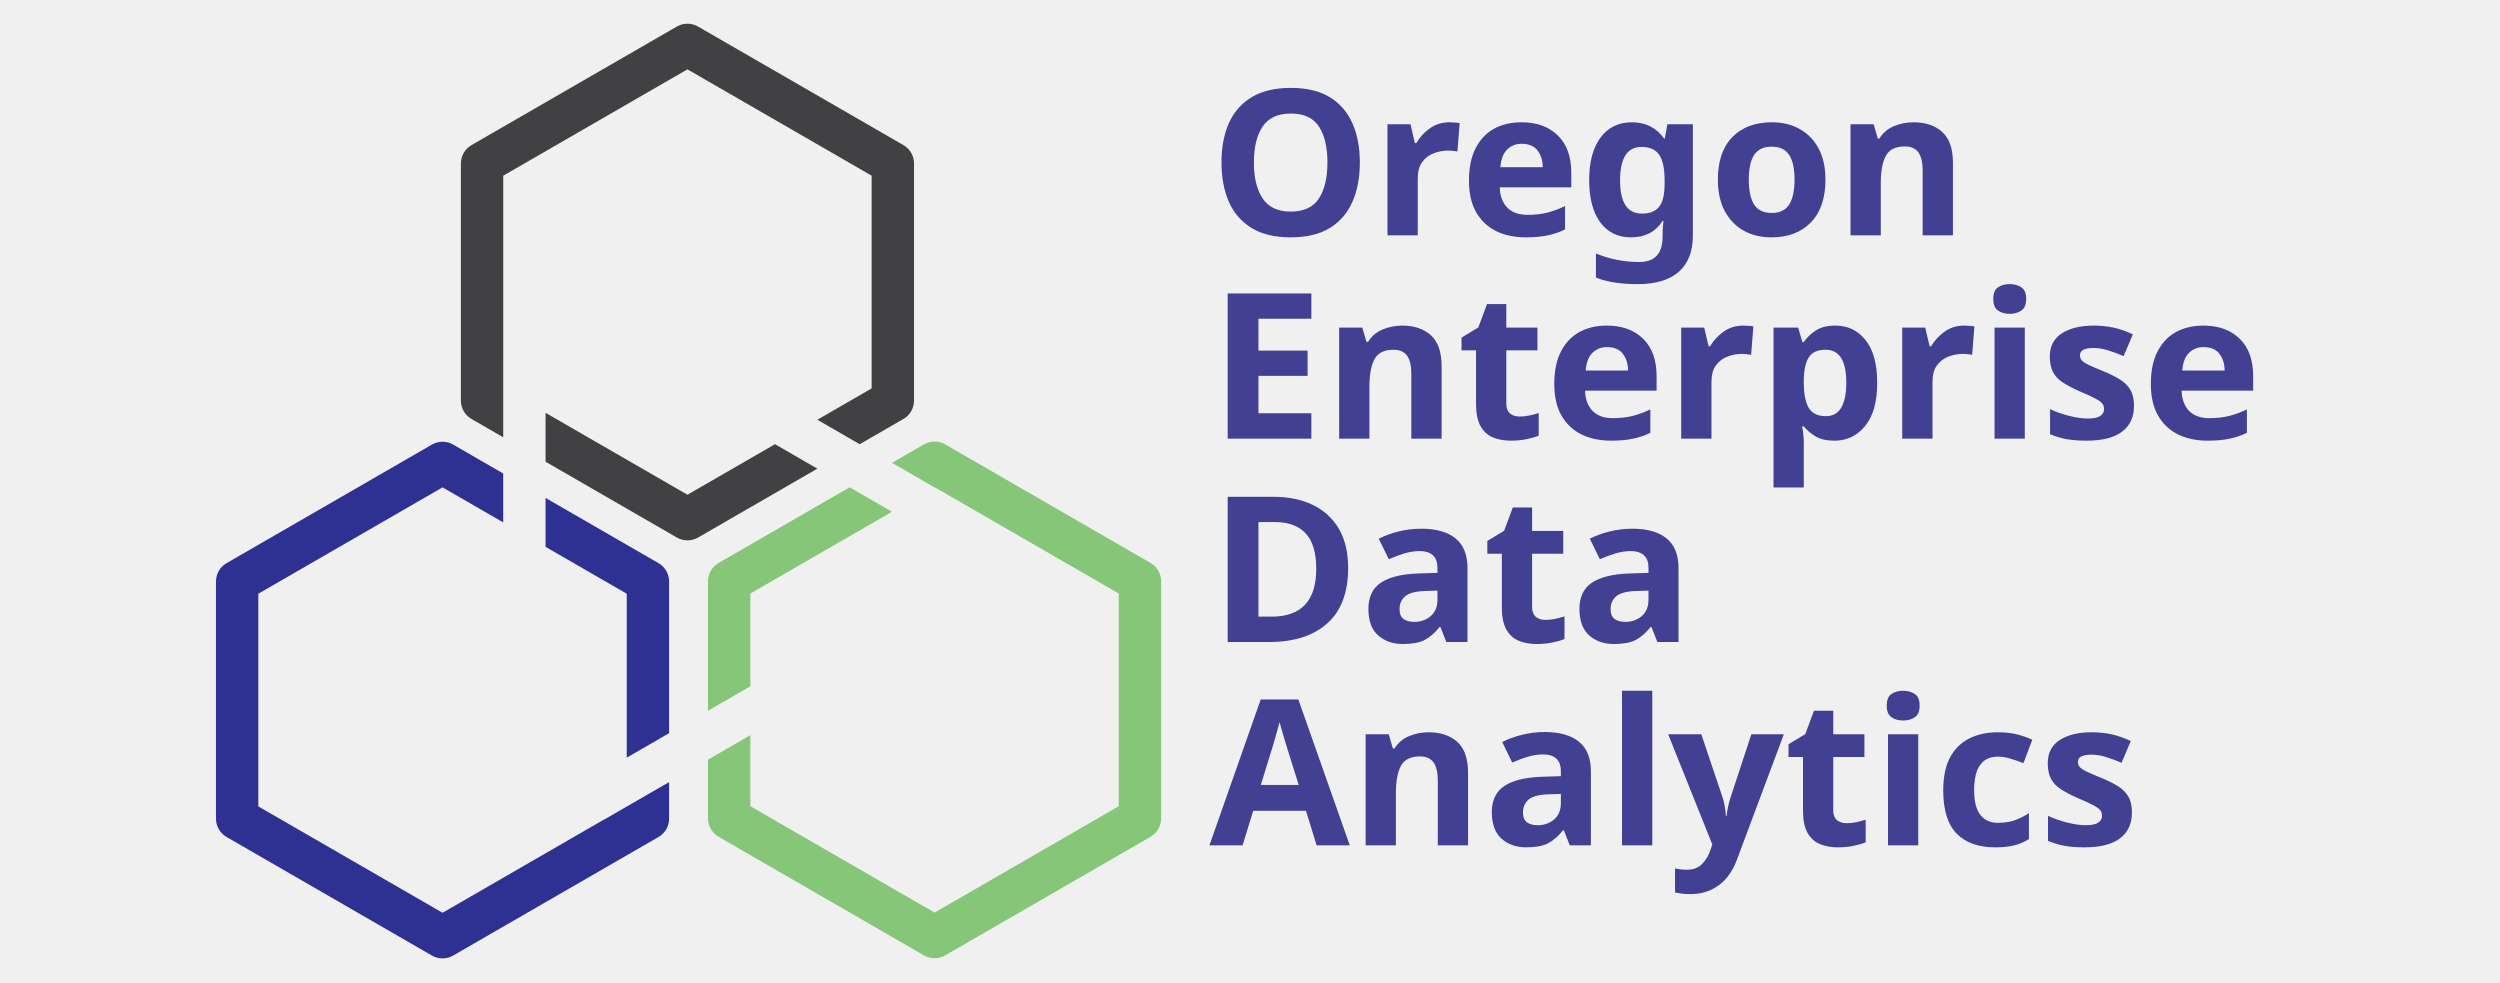
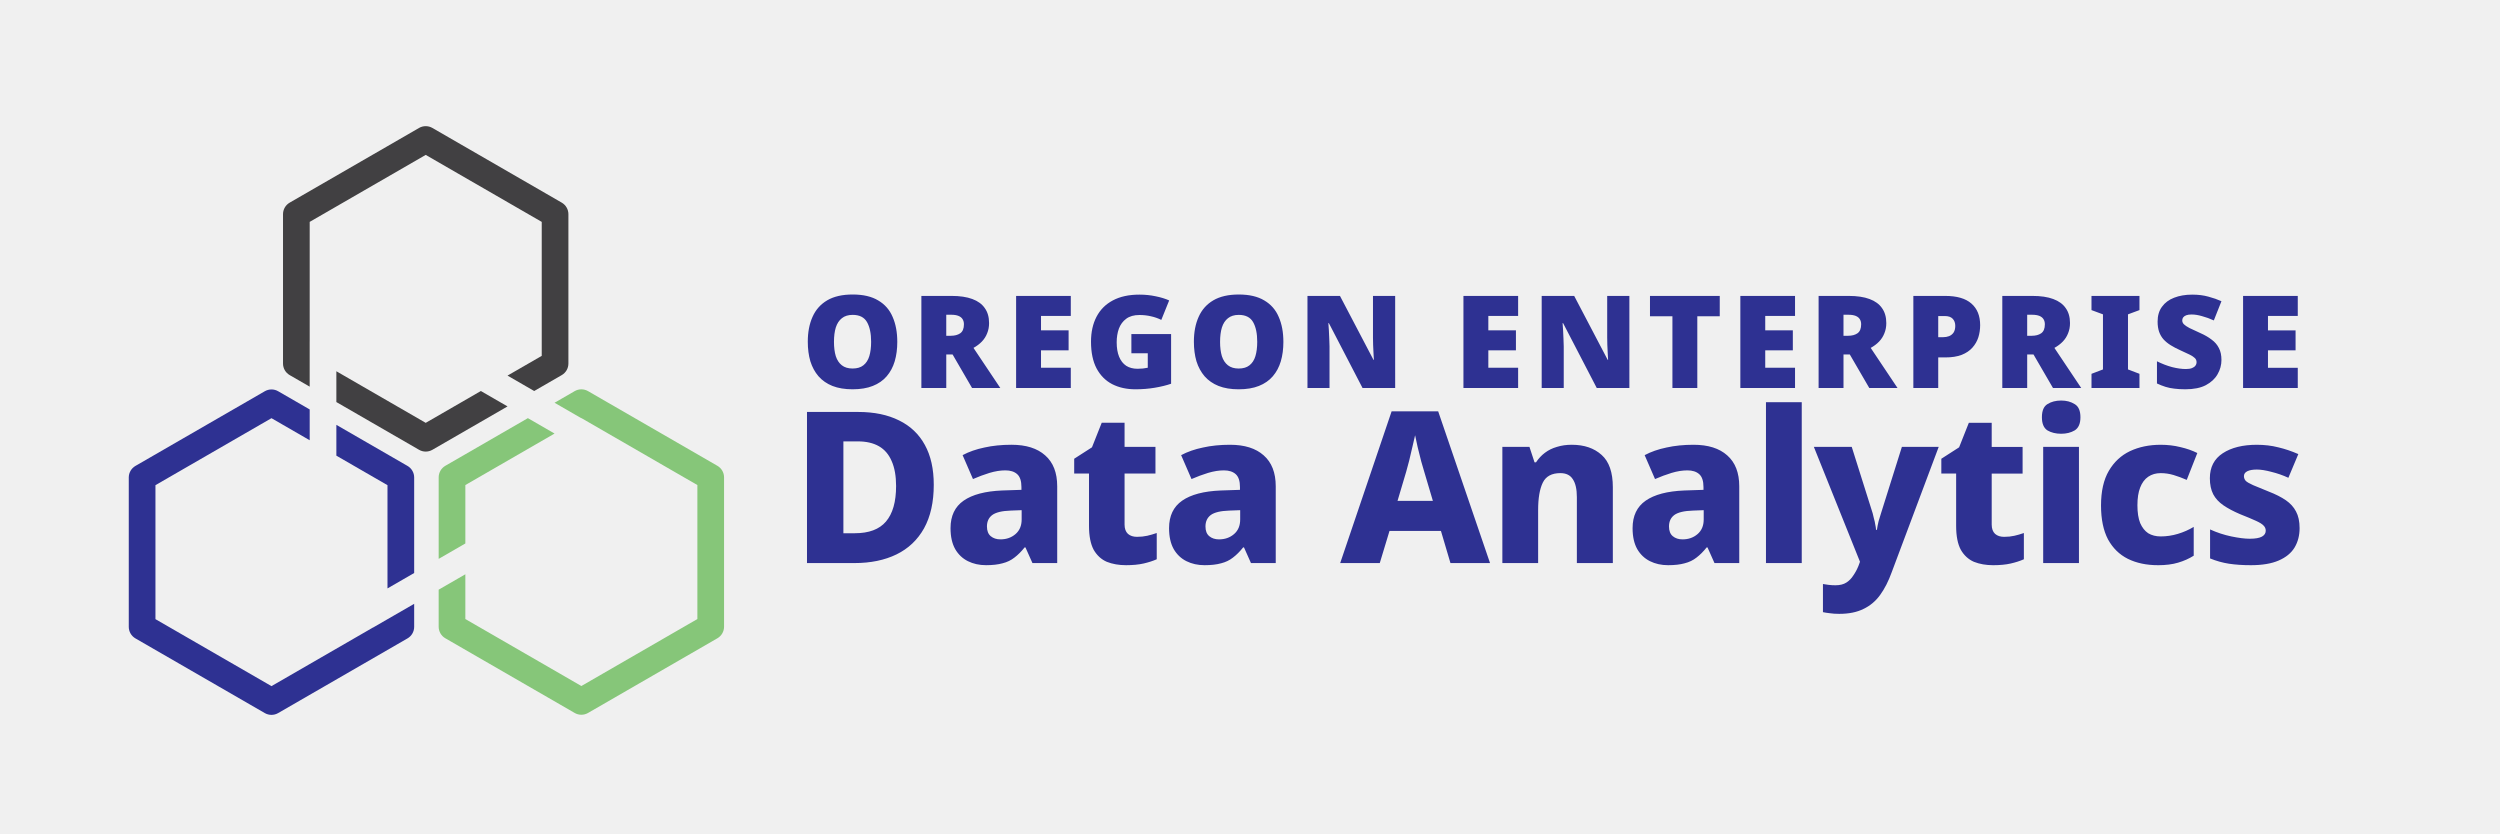
- <svg xmlns="http://www.w3.org/2000/svg" width="12.295in" height="4.83in" viewBox="0 0 312.298 122.684" version="1.1" id="svg1">
+ <svg xmlns="http://www.w3.org/2000/svg" width="10.5in" height="3.5in" viewBox="0 0 266.7 88.9" version="1.1" id="svg1">
  <defs id="defs1" />
-   <g id="layer1" transform="translate(11.38128,-46.60787)">
-     <text xml:space="preserve" style="font-size:25.4px;line-height:1;text-align:start;writing-mode:lr-tb;direction:ltr;text-anchor:start;fill:#ffffff;fill-opacity:1;stroke:#ecd263;stroke-width:5.292;stroke-linejoin:round;stroke-dasharray:none;stroke-opacity:1" x="139.7" y="76.009" id="text47-8">
-       <tspan style="font-style:normal;font-variant:normal;font-weight:800;font-stretch:normal;font-size:25.4px;line-height:1;font-family:'Noto Sans';-inkscape-font-specification:'Noto Sans Ultra-Bold';text-align:start;text-anchor:start;fill:#414092;fill-opacity:1;stroke:none;stroke-width:5.292" x="139.7" y="76.009" id="tspan5-4" dx="0.04">Ore<tspan style="line-height:1;letter-spacing:0px" id="tspan5">go</tspan>n</tspan>
-       <tspan style="font-style:normal;font-variant:normal;font-weight:800;font-stretch:normal;font-size:25.4px;line-height:1;font-family:'Noto Sans';-inkscape-font-specification:'Noto Sans Ultra-Bold';text-align:start;text-anchor:start;fill:#414092;fill-opacity:1;stroke:none;stroke-width:5.292" x="139.7" y="101.409" id="tspan103">Enterprise</tspan>
-       <tspan style="font-style:normal;font-variant:normal;font-weight:800;font-stretch:normal;font-size:25.4px;line-height:1;font-family:'Noto Sans';-inkscape-font-specification:'Noto Sans Ultra-Bold';text-align:start;text-anchor:start;fill:#414092;fill-opacity:1;stroke:none;stroke-width:5.292" x="139.7" y="126.809" id="tspan104">Data</tspan>
-       <tspan style="font-style:normal;font-variant:normal;font-weight:800;font-stretch:normal;font-size:25.4px;line-height:1;font-family:'Noto Sans';-inkscape-font-specification:'Noto Sans Ultra-Bold';text-align:start;text-anchor:start;fill:#414092;fill-opacity:1;stroke:none;stroke-width:5.292" x="139.7" y="152.209" id="tspan105">Analytics</tspan>
-     </text>
-     <path id="path3" style="baseline-shift:baseline;display:inline;overflow:visible;vector-effect:none;fill:#414042;stroke-width:0.652;stroke-linejoin:round;enable-background:accumulate;stop-color:#000000" d="m 74.494,49.569 a 2.646,2.646 0 0 0 -1.323,0.354 l -25.656,14.812 a 2.646,2.646 0 0 0 -1.323,2.292 v 29.625 a 2.646,2.646 0 0 0 1.323,2.292 l 3.965,2.289 v -8.993 l 0.004,0.002 V 68.555 l 23.011,-13.285 23.01,13.285 v 26.57 l -6.785,3.918 5.292,3.055 5.463,-3.154 a 2.646,2.646 0 0 0 1.323,-2.292 V 67.028 a 2.646,2.646 0 0 0 -1.323,-2.292 L 75.816,49.924 a 2.646,2.646 0 0 0 -1.323,-0.354 z m -17.722,48.609 v 6.11 l 16.4,9.468 a 2.646,2.646 0 0 0 2.646,0 l 14.903,-8.605 -5.291,-3.055 -10.935,6.313 z" />
-     <path id="path13" style="baseline-shift:baseline;display:inline;overflow:visible;vector-effect:none;fill:#2e3192;stroke-width:0.652;stroke-linejoin:round;enable-background:accumulate;stop-color:#000000" d="m 43.899,101.789 a 2.646,2.646 0 0 0 -1.322,0.354 l -25.656,14.812 a 2.646,2.646 0 0 0 -1.323,2.292 v 29.625 a 2.646,2.646 0 0 0 1.323,2.292 l 25.656,14.813 a 2.646,2.646 0 0 0 2.645,0 l 25.657,-14.813 a 2.646,2.646 0 0 0 1.323,-2.292 v -4.566 l -8.145,4.703 v -0.017 l -20.157,11.638 -23.012,-13.286 v -26.57 l 23.012,-13.285 7.579,4.376 v -6.109 l -6.258,-3.613 a 2.646,2.646 0 0 0 -1.323,-0.354 z m 12.872,7.022 v 6.11 l 10.139,5.854 v 20.477 l 5.292,-3.056 v -18.949 a 2.646,2.646 0 0 0 -1.323,-2.292 z" />
-     <path id="path15" style="baseline-shift:baseline;display:inline;overflow:visible;vector-effect:none;fill:#86c679;stroke-width:0.652;stroke-linejoin:round;enable-background:accumulate;stop-color:#000000" d="m 105.364,101.765 a 2.646,2.646 0 0 0 -1.323,0.354 l -3.996,2.307 5.291,3.055 0.028,-0.016 23.01,13.285 v 26.57 l -23.01,13.286 -23.011,-13.286 v -8.875 l -5.291,3.055 v 7.347 a 2.646,2.646 0 0 0 1.323,2.292 l 25.655,14.813 a 2.646,2.646 0 0 0 2.646,0 l 25.657,-14.813 a 2.646,2.646 0 0 0 1.323,-2.292 v -29.625 a 2.646,2.646 0 0 0 -1.323,-2.292 l -25.657,-14.812 a 2.646,2.646 0 0 0 -1.323,-0.354 z m -10.609,5.716 -16.369,9.451 a 2.646,2.646 0 0 0 -1.323,2.292 v 16.166 l 5.291,-3.055 v -11.584 l 17.692,-10.214 z" />
+   <g id="layer1" transform="translate(-15.60623,-65.39329)">
+     <path d="m 111.329,101.859 q 0,1.142 -0.275,2.078 -0.275,0.922 -0.853,1.596 -0.578,0.674 -1.486,1.032 -0.894,0.358 -2.16,0.358 -1.238,0 -2.146,-0.358 -0.894,-0.358 -1.486,-1.032 -0.578,-0.674 -0.867,-1.596 -0.275,-0.936 -0.275,-2.091 0,-1.527 0.509,-2.655 0.509,-1.142 1.568,-1.761 1.059,-0.619 2.71,-0.619 1.679,0 2.724,0.633 1.059,0.619 1.541,1.761 0.495,1.128 0.495,2.655 z m -6.755,0 q 0,0.881 0.193,1.527 0.206,0.633 0.647,0.977 0.44,0.344 1.142,0.344 0.729,0 1.156,-0.344 0.44,-0.344 0.633,-0.977 0.193,-0.647 0.193,-1.527 0,-1.335 -0.44,-2.105 -0.44,-0.77 -1.527,-0.77 -0.715,0 -1.156,0.358 -0.44,0.344 -0.647,0.991 -0.193,0.633 -0.193,1.527 z m 12.543,-4.898 q 1.335,0 2.215,0.33 0.894,0.33 1.335,0.977 0.454,0.633 0.454,1.596 0,0.592 -0.206,1.087 -0.193,0.495 -0.564,0.881 -0.371,0.385 -0.894,0.674 l 2.862,4.279 h -3.013 l -2.078,-3.577 h -0.674 v 3.577 h -2.655 v -9.823 z m -0.041,2.009 h -0.523 v 2.243 h 0.495 q 0.605,0 0.991,-0.261 0.399,-0.275 0.399,-0.963 0,-0.316 -0.138,-0.537 -0.138,-0.234 -0.44,-0.358 -0.303,-0.124 -0.784,-0.124 z m 12.763,7.815 h -5.834 v -9.823 h 5.834 v 2.133 h -3.178 v 1.541 h 2.944 v 2.133 h -2.944 v 1.857 h 3.178 z m 6.462,-5.751 h 4.238 v 5.297 q -0.757,0.261 -1.747,0.427 -0.977,0.165 -2.05,0.165 -1.417,0 -2.49,-0.55 -1.059,-0.55 -1.665,-1.679 -0.592,-1.128 -0.592,-2.848 0,-1.541 0.592,-2.669 0.592,-1.128 1.734,-1.734 1.156,-0.619 2.834,-0.619 0.922,0 1.747,0.179 0.826,0.165 1.431,0.44 l -0.839,2.078 q -0.523,-0.261 -1.101,-0.385 -0.578,-0.138 -1.224,-0.138 -0.881,0 -1.417,0.399 -0.537,0.399 -0.784,1.059 -0.234,0.66 -0.234,1.458 0,0.908 0.261,1.541 0.261,0.633 0.757,0.963 0.495,0.316 1.211,0.316 0.234,0 0.564,-0.028 0.344,-0.041 0.523,-0.083 v -1.541 h -1.747 z m 16.217,0.826 q 0,1.142 -0.275,2.078 -0.275,0.922 -0.853,1.596 -0.578,0.674 -1.486,1.032 -0.894,0.358 -2.16,0.358 -1.238,0 -2.146,-0.358 -0.894,-0.358 -1.486,-1.032 -0.578,-0.674 -0.867,-1.596 -0.275,-0.936 -0.275,-2.091 0,-1.527 0.509,-2.655 0.509,-1.142 1.568,-1.761 1.059,-0.619 2.71,-0.619 1.679,0 2.724,0.633 1.059,0.619 1.541,1.761 0.495,1.128 0.495,2.655 z m -6.755,0 q 0,0.881 0.193,1.527 0.206,0.633 0.647,0.977 0.44,0.344 1.142,0.344 0.729,0 1.156,-0.344 0.44,-0.344 0.633,-0.977 0.193,-0.647 0.193,-1.527 0,-1.335 -0.44,-2.105 -0.44,-0.77 -1.527,-0.77 -0.715,0 -1.156,0.358 -0.44,0.344 -0.647,0.991 -0.193,0.633 -0.193,1.527 z m 18.68,4.925 h -3.481 l -3.591,-6.92 h -0.055 q 0.028,0.316 0.055,0.77 0.028,0.44 0.041,0.894 0.028,0.454 0.028,0.826 v 4.43 h -2.353 v -9.823 h 3.467 l 3.577,6.824 h 0.041 q -0.014,-0.316 -0.041,-0.743 -0.028,-0.427 -0.041,-0.867 -0.014,-0.44 -0.014,-0.77 v -4.444 h 2.366 z m 13.117,0 h -5.834 v -9.823 h 5.834 v 2.133 h -3.178 v 1.541 h 2.944 v 2.133 h -2.944 v 1.857 h 3.178 z m 11.869,0 h -3.481 l -3.591,-6.92 h -0.055 q 0.028,0.316 0.055,0.77 0.028,0.44 0.041,0.894 0.028,0.454 0.028,0.826 v 4.43 h -2.353 v -9.823 h 3.467 l 3.577,6.824 h 0.041 q -0.014,-0.316 -0.041,-0.743 -0.028,-0.427 -0.041,-0.867 -0.014,-0.44 -0.014,-0.77 v -4.444 h 2.366 z m 7.246,0 h -2.655 v -7.65 h -2.394 v -2.174 h 7.443 v 2.174 h -2.394 z m 10.425,0 h -5.834 v -9.823 h 5.834 v 2.133 h -3.178 v 1.541 h 2.944 v 2.133 h -2.944 v 1.857 h 3.178 z m 5.733,-9.823 q 1.335,0 2.215,0.33 0.894,0.33 1.335,0.977 0.454,0.633 0.454,1.596 0,0.592 -0.206,1.087 -0.193,0.495 -0.564,0.881 -0.371,0.385 -0.894,0.674 l 2.862,4.279 h -3.013 l -2.078,-3.577 h -0.674 v 3.577 h -2.655 v -9.823 z m -0.041,2.009 h -0.523 v 2.243 h 0.495 q 0.605,0 0.991,-0.261 0.399,-0.275 0.399,-0.963 0,-0.316 -0.138,-0.537 -0.138,-0.234 -0.44,-0.358 -0.303,-0.124 -0.784,-0.124 z m 10.328,-2.009 q 1.871,0 2.793,0.812 0.936,0.812 0.936,2.311 0,0.674 -0.193,1.293 -0.193,0.605 -0.633,1.101 -0.427,0.482 -1.142,0.77 -0.715,0.275 -1.761,0.275 h -0.743 v 3.261 h -2.655 v -9.823 z m -0.055,2.146 h -0.688 v 2.256 h 0.523 q 0.344,0 0.633,-0.11 0.303,-0.124 0.482,-0.385 0.179,-0.275 0.179,-0.715 0,-0.468 -0.275,-0.757 -0.275,-0.289 -0.853,-0.289 z m 9.365,-2.146 q 1.335,0 2.215,0.33 0.894,0.33 1.335,0.977 0.454,0.633 0.454,1.596 0,0.592 -0.206,1.087 -0.193,0.495 -0.564,0.881 -0.371,0.385 -0.894,0.674 l 2.862,4.279 h -3.013 l -2.078,-3.577 h -0.674 v 3.577 h -2.655 v -9.823 z m -0.041,2.009 h -0.523 v 2.243 h 0.495 q 0.605,0 0.991,-0.261 0.399,-0.275 0.399,-0.963 0,-0.316 -0.138,-0.537 -0.138,-0.234 -0.44,-0.358 -0.303,-0.124 -0.784,-0.124 z m 11.456,7.815 h -5.118 v -1.513 l 1.224,-0.468 V 98.928 L 238.726,98.474 v -1.513 h 5.118 v 1.513 l -1.224,0.454 v 5.875 l 1.224,0.468 z m 8.746,-2.986 q 0,0.798 -0.413,1.513 -0.399,0.715 -1.252,1.169 -0.839,0.44 -2.188,0.44 -0.674,0 -1.183,-0.069 -0.495,-0.055 -0.936,-0.193 -0.44,-0.138 -0.908,-0.358 v -2.366 q 0.798,0.399 1.61,0.619 0.812,0.206 1.472,0.206 0.399,0 0.647,-0.096 0.248,-0.096 0.371,-0.261 0.124,-0.165 0.124,-0.371 0,-0.261 -0.179,-0.44 -0.179,-0.179 -0.564,-0.371 -0.385,-0.193 -1.032,-0.482 -0.55,-0.248 -0.991,-0.523 -0.44,-0.275 -0.757,-0.619 -0.303,-0.344 -0.468,-0.798 -0.165,-0.468 -0.165,-1.101 0,-0.949 0.468,-1.582 0.468,-0.647 1.293,-0.963 0.839,-0.33 1.94,-0.33 0.963,0 1.734,0.22 0.77,0.206 1.376,0.482 l -0.812,2.05 q -0.633,-0.289 -1.252,-0.454 -0.605,-0.179 -1.128,-0.179 -0.344,0 -0.564,0.083 -0.22,0.083 -0.33,0.234 -0.096,0.138 -0.096,0.316 0,0.234 0.179,0.413 0.179,0.179 0.592,0.399 0.427,0.206 1.156,0.537 0.715,0.316 1.211,0.702 0.509,0.371 0.77,0.894 0.275,0.509 0.275,1.28 z m 8.141,2.986 h -5.834 v -9.823 h 5.834 v 2.133 h -3.178 v 1.541 h 2.944 v 2.133 h -2.944 v 1.857 h 3.178 z" id="text1" style="font-weight:900;font-size:13.758px;line-height:1;font-family:'Noto Sans';-inkscape-font-specification:'Noto Sans Heavy';letter-spacing:0.794px;fill:#2e3192;stroke-width:1.058;stroke-linecap:round;stroke-linejoin:bevel;stroke-miterlimit:0;paint-order:fill markers stroke" aria-label="OREGON ENTERPRISE" />
+     <path style="font-weight:800;font-size:22.578px;line-height:1;font-family:'Noto Sans';-inkscape-font-specification:'Noto Sans Ultra-Bold';letter-spacing:-0.265px;fill:#2e3192;stroke-width:1.058;stroke-linecap:round;stroke-linejoin:bevel;stroke-miterlimit:0;paint-order:fill markers stroke" d="m 115.22,117.108 q 0,2.777 -1.039,4.651 -1.039,1.851 -2.935,2.777 -1.897,0.926 -4.493,0.926 h -5.057 v -16.121 h 5.464 q 2.551,0 4.358,0.903 1.806,0.881 2.754,2.619 0.948,1.716 0.948,4.245 z m -4.019,0.135 q 0,-1.603 -0.474,-2.664 -0.452,-1.061 -1.355,-1.58 -0.903,-0.519 -2.258,-0.519 h -1.535 v 9.799 h 1.219 q 2.258,0 3.319,-1.242 1.084,-1.264 1.084,-3.793 z m 12.311,-4.403 q 2.326,0 3.59,1.129 1.287,1.129 1.287,3.296 v 8.196 h -2.642 l -0.745,-1.671 h -0.09 q -0.519,0.655 -1.084,1.084 -0.542,0.429 -1.264,0.61 -0.722,0.203 -1.761,0.203 -1.084,0 -1.942,-0.429 -0.858,-0.429 -1.355,-1.287 -0.497,-0.881 -0.497,-2.235 0,-1.964 1.4,-2.935 1.4,-0.971 4.109,-1.084 l 2.055,-0.068 v -0.294 q 0,-0.971 -0.452,-1.377 -0.452,-0.406 -1.264,-0.406 -0.79,0 -1.693,0.271 -0.881,0.271 -1.761,0.655 l -1.106,-2.551 q 1.016,-0.542 2.326,-0.813 1.31,-0.294 2.89,-0.294 z m -0.068,7.022 q -1.4,0.045 -1.987,0.474 -0.564,0.429 -0.564,1.219 0,0.7 0.406,1.039 0.406,0.339 1.039,0.339 0.948,0 1.603,-0.564 0.655,-0.564 0.655,-1.558 v -0.993 z m 13.463,2.8 q 0.587,0 1.084,-0.113 0.497,-0.113 1.016,-0.294 v 2.8 q -0.61,0.271 -1.4,0.452 -0.79,0.181 -1.874,0.181 -1.151,0 -2.055,-0.361 -0.881,-0.384 -1.4,-1.287 -0.497,-0.926 -0.497,-2.551 v -5.577 h -1.58 v -1.58 l 1.897,-1.219 1.039,-2.619 h 2.438 v 2.574 h 3.296 v 2.845 h -3.296 v 5.441 q 0,0.655 0.361,0.993 0.361,0.316 0.971,0.316 z m 9.918,-9.821 q 2.326,0 3.59,1.129 1.287,1.129 1.287,3.296 v 8.196 h -2.642 l -0.745,-1.671 h -0.09 q -0.519,0.655 -1.084,1.084 -0.542,0.429 -1.264,0.61 -0.722,0.203 -1.761,0.203 -1.084,0 -1.942,-0.429 -0.858,-0.429 -1.355,-1.287 -0.497,-0.881 -0.497,-2.235 0,-1.964 1.4,-2.935 1.4,-0.971 4.109,-1.084 l 2.055,-0.068 v -0.294 q 0,-0.971 -0.452,-1.377 -0.452,-0.406 -1.264,-0.406 -0.79,0 -1.693,0.271 -0.881,0.271 -1.761,0.655 l -1.106,-2.551 q 1.016,-0.542 2.326,-0.813 1.31,-0.294 2.89,-0.294 z m -0.068,7.022 q -1.4,0.045 -1.987,0.474 -0.564,0.429 -0.564,1.219 0,0.7 0.406,1.039 0.406,0.339 1.039,0.339 0.948,0 1.603,-0.564 0.655,-0.564 0.655,-1.558 v -0.993 z m 23.584,5.599 -1.016,-3.432 h -5.486 l -1.039,3.432 h -4.222 l 5.486,-16.188 h 4.967 l 5.532,16.188 z m -2.8,-9.754 q -0.113,-0.361 -0.316,-1.084 -0.181,-0.745 -0.384,-1.535 -0.181,-0.79 -0.271,-1.264 -0.113,0.519 -0.294,1.264 -0.158,0.722 -0.339,1.445 -0.181,0.7 -0.316,1.174 l -0.926,3.116 h 3.77 z m 15.743,-2.867 q 1.987,0 3.183,1.084 1.197,1.061 1.197,3.454 v 8.083 h -3.838 v -7.022 q 0,-1.287 -0.429,-1.919 -0.406,-0.655 -1.332,-0.655 -1.377,0 -1.874,1.016 -0.497,1.016 -0.497,2.935 v 5.644 h -3.816 v -12.395 h 2.89 l 0.542,1.648 h 0.158 q 0.406,-0.61 0.948,-1.016 0.564,-0.429 1.287,-0.632 0.722,-0.226 1.58,-0.226 z m 12.989,0 q 2.326,0 3.59,1.129 1.287,1.129 1.287,3.296 v 8.196 h -2.642 l -0.745,-1.671 h -0.09 q -0.519,0.655 -1.084,1.084 -0.542,0.429 -1.264,0.61 -0.722,0.203 -1.761,0.203 -1.084,0 -1.942,-0.429 -0.858,-0.429 -1.355,-1.287 -0.497,-0.881 -0.497,-2.235 0,-1.964 1.4,-2.935 1.4,-0.971 4.109,-1.084 l 2.055,-0.068 v -0.294 q 0,-0.971 -0.452,-1.377 -0.452,-0.406 -1.264,-0.406 -0.79,0 -1.693,0.271 -0.881,0.271 -1.761,0.655 l -1.106,-2.551 q 1.016,-0.542 2.326,-0.813 1.31,-0.294 2.89,-0.294 z m -0.068,7.022 q -1.4,0.045 -1.987,0.474 -0.564,0.429 -0.564,1.219 0,0.7 0.406,1.039 0.406,0.339 1.039,0.339 0.948,0 1.603,-0.564 0.655,-0.564 0.655,-1.558 v -0.993 z m 11.611,5.599 h -3.816 v -17.159 h 3.816 z m 1.293,-12.395 h 4.041 l 2.235,7.089 q 0.068,0.248 0.135,0.564 0.09,0.294 0.135,0.61 0.068,0.294 0.09,0.587 h 0.09 q 0.068,-0.474 0.181,-0.926 0.135,-0.452 0.248,-0.813 l 2.235,-7.112 h 3.929 l -5.012,13.366 q -0.519,1.445 -1.242,2.438 -0.722,0.993 -1.784,1.49 -1.039,0.519 -2.574,0.519 -0.587,0 -1.016,-0.068 -0.406,-0.045 -0.722,-0.113 v -3.003 q 0.248,0.045 0.587,0.09 0.361,0.045 0.745,0.045 0.722,0 1.174,-0.294 0.452,-0.294 0.745,-0.768 0.316,-0.452 0.542,-1.016 l 0.158,-0.429 z m 20.304,9.596 q 0.587,0 1.084,-0.113 0.497,-0.113 1.016,-0.294 v 2.8 q -0.61,0.271 -1.4,0.452 -0.79,0.181 -1.874,0.181 -1.151,0 -2.055,-0.361 -0.881,-0.384 -1.4,-1.287 -0.497,-0.926 -0.497,-2.551 v -5.577 h -1.58 v -1.58 l 1.897,-1.219 1.039,-2.619 h 2.438 v 2.574 h 3.296 v 2.845 h -3.296 v 5.441 q 0,0.655 0.361,0.993 0.361,0.316 0.971,0.316 z m 7.976,-9.596 v 12.395 h -3.816 v -12.395 z m -1.897,-4.945 q 0.835,0 1.445,0.384 0.61,0.361 0.61,1.4 0,1.016 -0.61,1.4 -0.61,0.361 -1.445,0.361 -0.858,0 -1.468,-0.361 -0.587,-0.384 -0.587,-1.4 0,-1.039 0.587,-1.4 0.61,-0.384 1.468,-0.384 z m 10.324,17.566 q -1.829,0 -3.206,-0.677 -1.355,-0.677 -2.122,-2.077 -0.745,-1.422 -0.745,-3.612 0,-2.28 0.835,-3.703 0.835,-1.422 2.258,-2.1 1.445,-0.677 3.274,-0.677 1.106,0 2.1,0.248 0.993,0.226 1.806,0.632 l -1.129,2.867 q -0.722,-0.316 -1.4,-0.519 -0.677,-0.203 -1.377,-0.203 -0.768,0 -1.332,0.384 -0.564,0.384 -0.858,1.151 -0.294,0.745 -0.294,1.897 0,1.151 0.294,1.897 0.316,0.722 0.858,1.084 0.564,0.339 1.332,0.339 0.926,0 1.829,-0.271 0.903,-0.271 1.693,-0.745 v 3.071 q -0.745,0.474 -1.671,0.745 -0.903,0.271 -2.145,0.271 z m 15.111,-3.951 q 0,1.174 -0.542,2.077 -0.542,0.881 -1.693,1.377 -1.151,0.497 -2.958,0.497 -1.31,0 -2.348,-0.158 -1.016,-0.158 -2.009,-0.564 v -3.093 q 1.084,0.497 2.258,0.745 1.197,0.248 1.964,0.248 0.903,0 1.31,-0.226 0.406,-0.226 0.406,-0.632 0,-0.316 -0.226,-0.542 -0.226,-0.248 -0.835,-0.519 -0.587,-0.271 -1.671,-0.7 -1.061,-0.452 -1.784,-0.948 -0.722,-0.497 -1.084,-1.174 -0.361,-0.7 -0.361,-1.716 0,-1.761 1.377,-2.664 1.377,-0.903 3.635,-0.903 1.219,0 2.28,0.271 1.061,0.248 2.145,0.722 l -1.061,2.529 q -0.881,-0.406 -1.806,-0.632 -0.926,-0.248 -1.558,-0.248 -0.655,0 -1.016,0.181 -0.361,0.181 -0.361,0.519 0,0.294 0.203,0.519 0.226,0.203 0.79,0.452 0.587,0.248 1.648,0.677 1.106,0.429 1.829,0.926 0.722,0.497 1.084,1.197 0.384,0.7 0.384,1.784 z" id="text2" aria-label="Data Analytics" />
+     <path id="path3" style="baseline-shift:baseline;display:inline;overflow:visible;fill:#414042;stroke-width:0.397;stroke-linejoin:round;stroke-dasharray:none;enable-background:accumulate;stop-color:#000000" d="m 61.022,78.852 a 1.423,1.423 0 0 0 -0.712,0.191 l -13.8,7.967 a 1.423,1.423 0 0 0 -0.712,1.233 v 15.934 a 1.423,1.423 0 0 0 0.712,1.233 l 2.132,1.231 v -4.837 l 0.002,0.001 V 89.064 l 12.377,-7.146 12.377,7.146 V 103.356 l -3.65,2.107 2.846,1.643 2.938,-1.696 a 1.423,1.423 0 0 0 0.712,-1.233 V 88.243 a 1.423,1.423 0 0 0 -0.712,-1.233 L 61.733,79.043 a 1.423,1.423 0 0 0 -0.712,-0.191 z m -9.532,26.146 v 3.287 l 8.821,5.093 a 1.423,1.423 0 0 0 1.423,0 l 8.016,-4.628 -2.846,-1.643 -5.882,3.396 z" />
+     <path id="path13" style="baseline-shift:baseline;display:inline;overflow:visible;fill:#2e3192;stroke:none;stroke-width:0.351;stroke-linejoin:round;stroke-dasharray:none;stroke-opacity:1;enable-background:accumulate;stop-color:#000000" d="m 44.566,106.94 a 1.423,1.423 0 0 0 -0.711,0.191 l -13.8,7.967 a 1.423,1.423 0 0 0 -0.712,1.233 v 15.934 a 1.423,1.423 0 0 0 0.712,1.233 l 13.8,7.967 a 1.423,1.423 0 0 0 1.423,0 l 13.8,-7.967 a 1.423,1.423 0 0 0 0.712,-1.233 v -2.456 l -4.381,2.529 v -0.009 l -10.842,6.26 -12.377,-7.146 v -14.292 l 12.377,-7.146 4.077,2.354 v -3.286 l -3.366,-1.943 a 1.423,1.423 0 0 0 -0.712,-0.191 z m 6.924,3.777 v 3.286 l 5.453,3.149 v 11.014 l 2.847,-1.644 v -10.192 a 1.423,1.423 0 0 0 -0.712,-1.233 z" />
+     <path id="path15" style="baseline-shift:baseline;display:inline;overflow:visible;fill:#86c679;stroke-width:0.529;stroke-linejoin:round;stroke-dasharray:none;enable-background:accumulate;stop-color:#000000" d="m 77.626,106.927 a 1.423,1.423 0 0 0 -0.712,0.191 l -2.149,1.241 2.846,1.643 0.015,-0.009 12.377,7.146 v 14.292 l -12.377,7.146 -12.377,-7.146 v -4.774 l -2.846,1.643 v 3.952 a 1.423,1.423 0 0 0 0.712,1.233 l 13.799,7.967 a 1.423,1.423 0 0 0 1.423,0 l 13.8,-7.967 a 1.423,1.423 0 0 0 0.712,-1.233 v -15.934 a 1.423,1.423 0 0 0 -0.712,-1.233 L 78.338,107.118 a 1.423,1.423 0 0 0 -0.712,-0.191 z m -5.706,3.074 -8.804,5.083 a 1.423,1.423 0 0 0 -0.712,1.233 v 8.696 l 2.846,-1.643 v -6.231 l 9.516,-5.494 z" />
  </g>
</svg>
